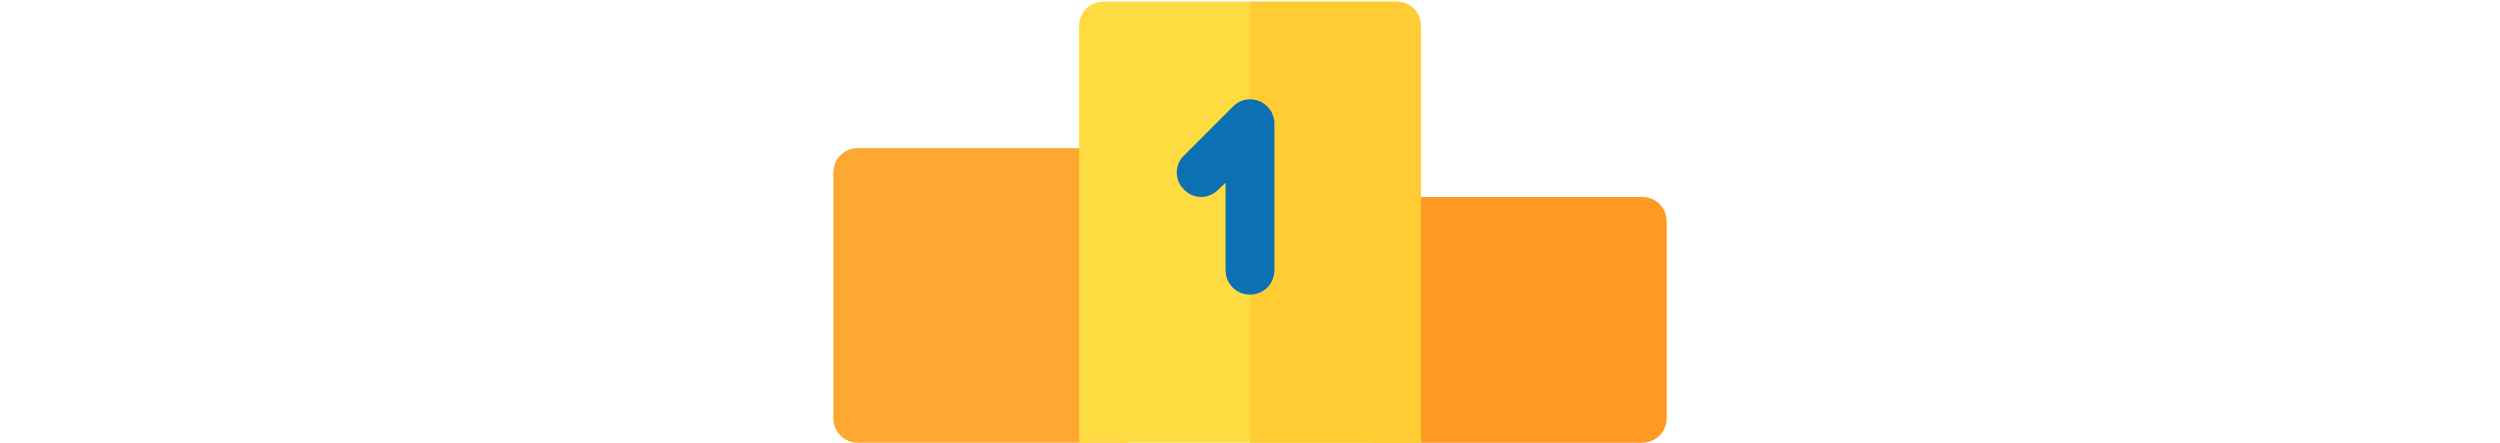
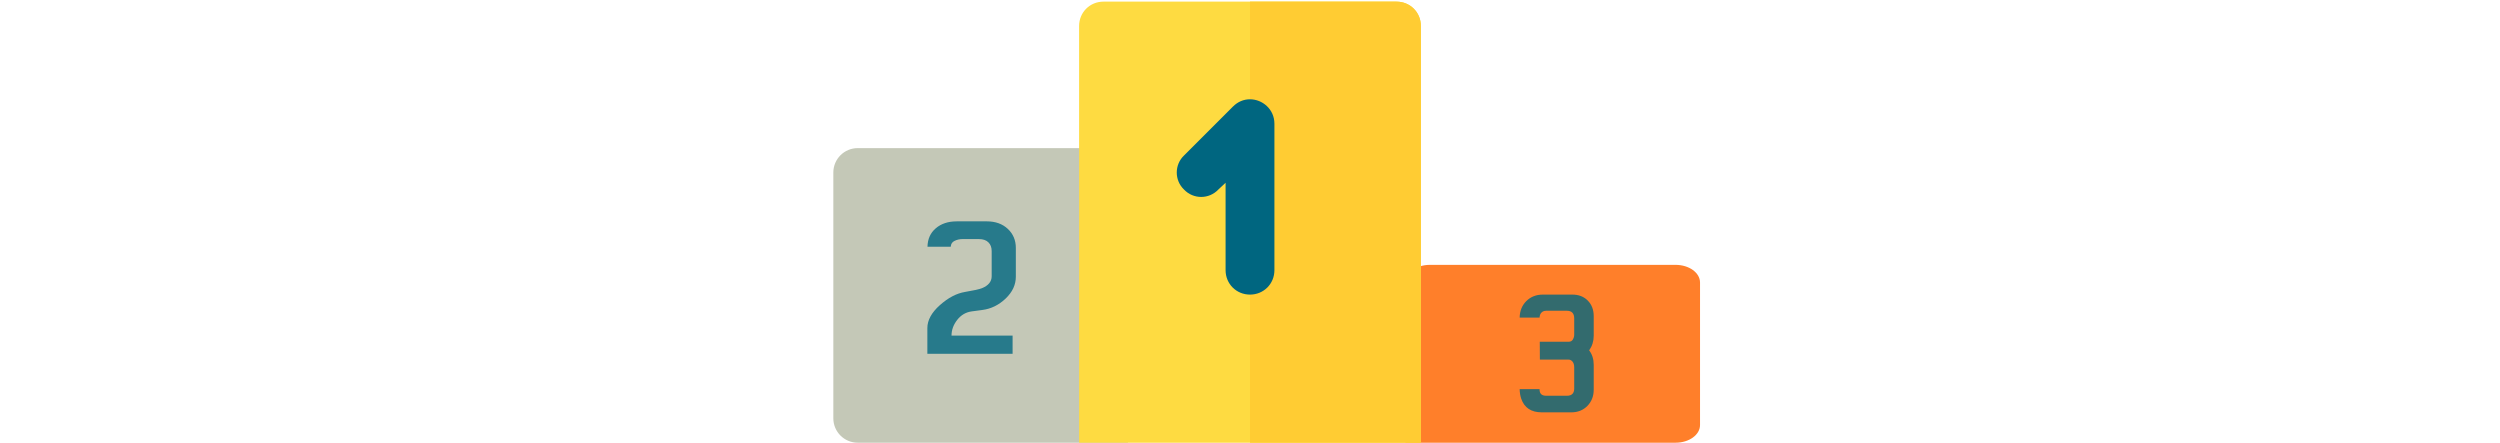
- <svg xmlns="http://www.w3.org/2000/svg" viewBox="-512 240 1536 272">
-   <path style="fill:#FE9923;" d="M497,361H346c-8.291,0-15,6.709-15,15v136h166c8.291,0,15-6.709,15-15V376 C512,367.709,505.291,361,497,361z" />
-   <path style="fill:#FEA832;" d="M166,331H15c-8.291,0-15,6.709-15,15v151c0,8.291,6.709,15,15,15h166V346 C181,337.709,174.291,331,166,331z" />
-   <path style="fill:#FEDB41;" d="M361,256v256H151V256c0-8.401,6.599-15,15-15h180C354.401,241,361,247.599,361,256z" />
-   <path style="fill:#FFCC33;" d="M361,256v256H256V241h90C354.401,241,361,247.599,361,256z" />
-   <path style="fill:#0D70B2;" d="M271,316v90c0,8.399-6.599,15-15,15c-8.401,0-15-6.601-15-15v-53.701l-4.501,4.2  c-5.7,6-15.298,6-20.999,0c-6-5.7-6-15.3,0-21l30-30c3-2.999,6.6-4.499,10.5-4.499C263.5,301,271,307,271,316z" />
+ <svg xmlns="http://www.w3.org/2000/svg" viewBox="-512 240 1536 272" version="1.1" id="svg12">
+   <defs id="defs16" />
+   <path style="fill:#ff7f2a;stroke-width:0.851" d="m 517.499,402.73 h -151 c -8.291,0 -15,4.855 -15,10.855 V 512 h 166 c 8.291,0 15,-4.855 15,-10.855 v -87.561 c 0,-6 -6.709,-10.855 -15,-10.855 z" id="path2" />
+   <path style="fill:#c4c8b7" d="M166,331H15c-8.291,0-15,6.709-15,15v151c0,8.291,6.709,15,15,15h166V346 C181,337.709,174.291,331,166,331z" id="path4" />
+   <path style="fill:#FEDB41;" d="M361,256v256H151V256c0-8.401,6.599-15,15-15h180C354.401,241,361,247.599,361,256z" id="path6" />
+   <path style="fill:#FFCC33;" d="M361,256v256H256V241h90C354.401,241,361,247.599,361,256z" id="path8" />
+   <path style="fill:#006680" d="M271,316v90c0,8.399-6.599,15-15,15c-8.401,0-15-6.601-15-15v-53.701l-4.501,4.2  c-5.7,6-15.298,6-20.999,0c-6-5.7-6-15.3,0-21l30-30c3-2.999,6.6-4.499,10.5-4.499C263.5,301,271,307,271,316z" id="path10" />
+   <g aria-label="3" transform="scale(1.000393,0.9996074)" id="text471-4" style="font-size:130.477px;font-family:'Noto Sans';-inkscape-font-specification:'Noto Sans';opacity:0.8;fill:#006680;fill-rule:evenodd;stroke-width:1.521;paint-order:fill markers stroke">
+     <path d="m 464.192,455.441 q 2.803,3.631 2.803,8.919 v 15.29 q 0,5.925 -3.886,9.939 -3.886,3.95 -9.875,3.95 H 435.14 q -9.811,0 -12.678,-8.41 -0.892,-2.676 -0.956,-5.861 h 12.232 q -0.127,4.077 4.077,4.077 h 12.678 q 4.523,0 4.523,-4.46 v -13.124 q 0,-2.931 -1.911,-4.205 -0.637,-0.446 -1.656,-0.446 h -17.52 l -0.064,-10.958 h 17.711 q 1.848,0 2.612,-1.402 0.828,-1.402 0.828,-2.994 v -9.939 q 0,-4.715 -4.523,-4.715 H 437.816 q -1.911,0 -2.994,1.21 -1.019,1.147 -1.083,2.994 h -12.232 q 0.127,-6.18 4.077,-10.13 4.014,-4.014 10.194,-4.014 h 18.093 q 5.861,0 9.493,3.695 3.631,3.695 3.631,9.556 v 12.105 q 0,4.969 -2.803,8.919 z" style="font-family:Uroob;-inkscape-font-specification:Uroob" id="path2476" />
+   </g>
+   <g aria-label="2" transform="matrix(1.253058,0,0,1.132202,-14.59002,-60.66775)" id="text471-4-9" style="font-size:130.477px;font-family:'Noto Sans';-inkscape-font-specification:'Noto Sans';opacity:0.8;fill:#006680;fill-rule:evenodd;stroke-width:1.521;paint-order:fill markers stroke">
+     <path d="m 101.131,415.687 q 0,6.626 -5.033,11.914 -5.033,5.288 -11.468,6.18 l -5.16,0.765 q -4.269,0.637 -7.072,4.587 -2.803,3.95 -2.803,8.537 h 29.943 v 9.875 H 57.745 v -13.952 q 0,-6.371 6.116,-12.423 6.116,-6.052 12.423,-7.199 6.244,-1.147 8.282,-2.039 4.715,-2.166 4.715,-6.435 v -13.698 q 0,-2.994 -1.593,-4.715 -1.593,-1.784 -4.651,-1.784 h -8.091 q -2.039,0 -3.823,0.956 -1.784,0.892 -1.911,3.185 H 57.808 q 0.127,-6.307 4.077,-10.002 3.95,-3.759 10.321,-3.759 h 14.717 q 6.307,0 10.257,4.077 3.95,4.077 3.95,10.385 z" style="font-family:Uroob;-inkscape-font-specification:Uroob" id="path2473" />
+   </g>
</svg>
